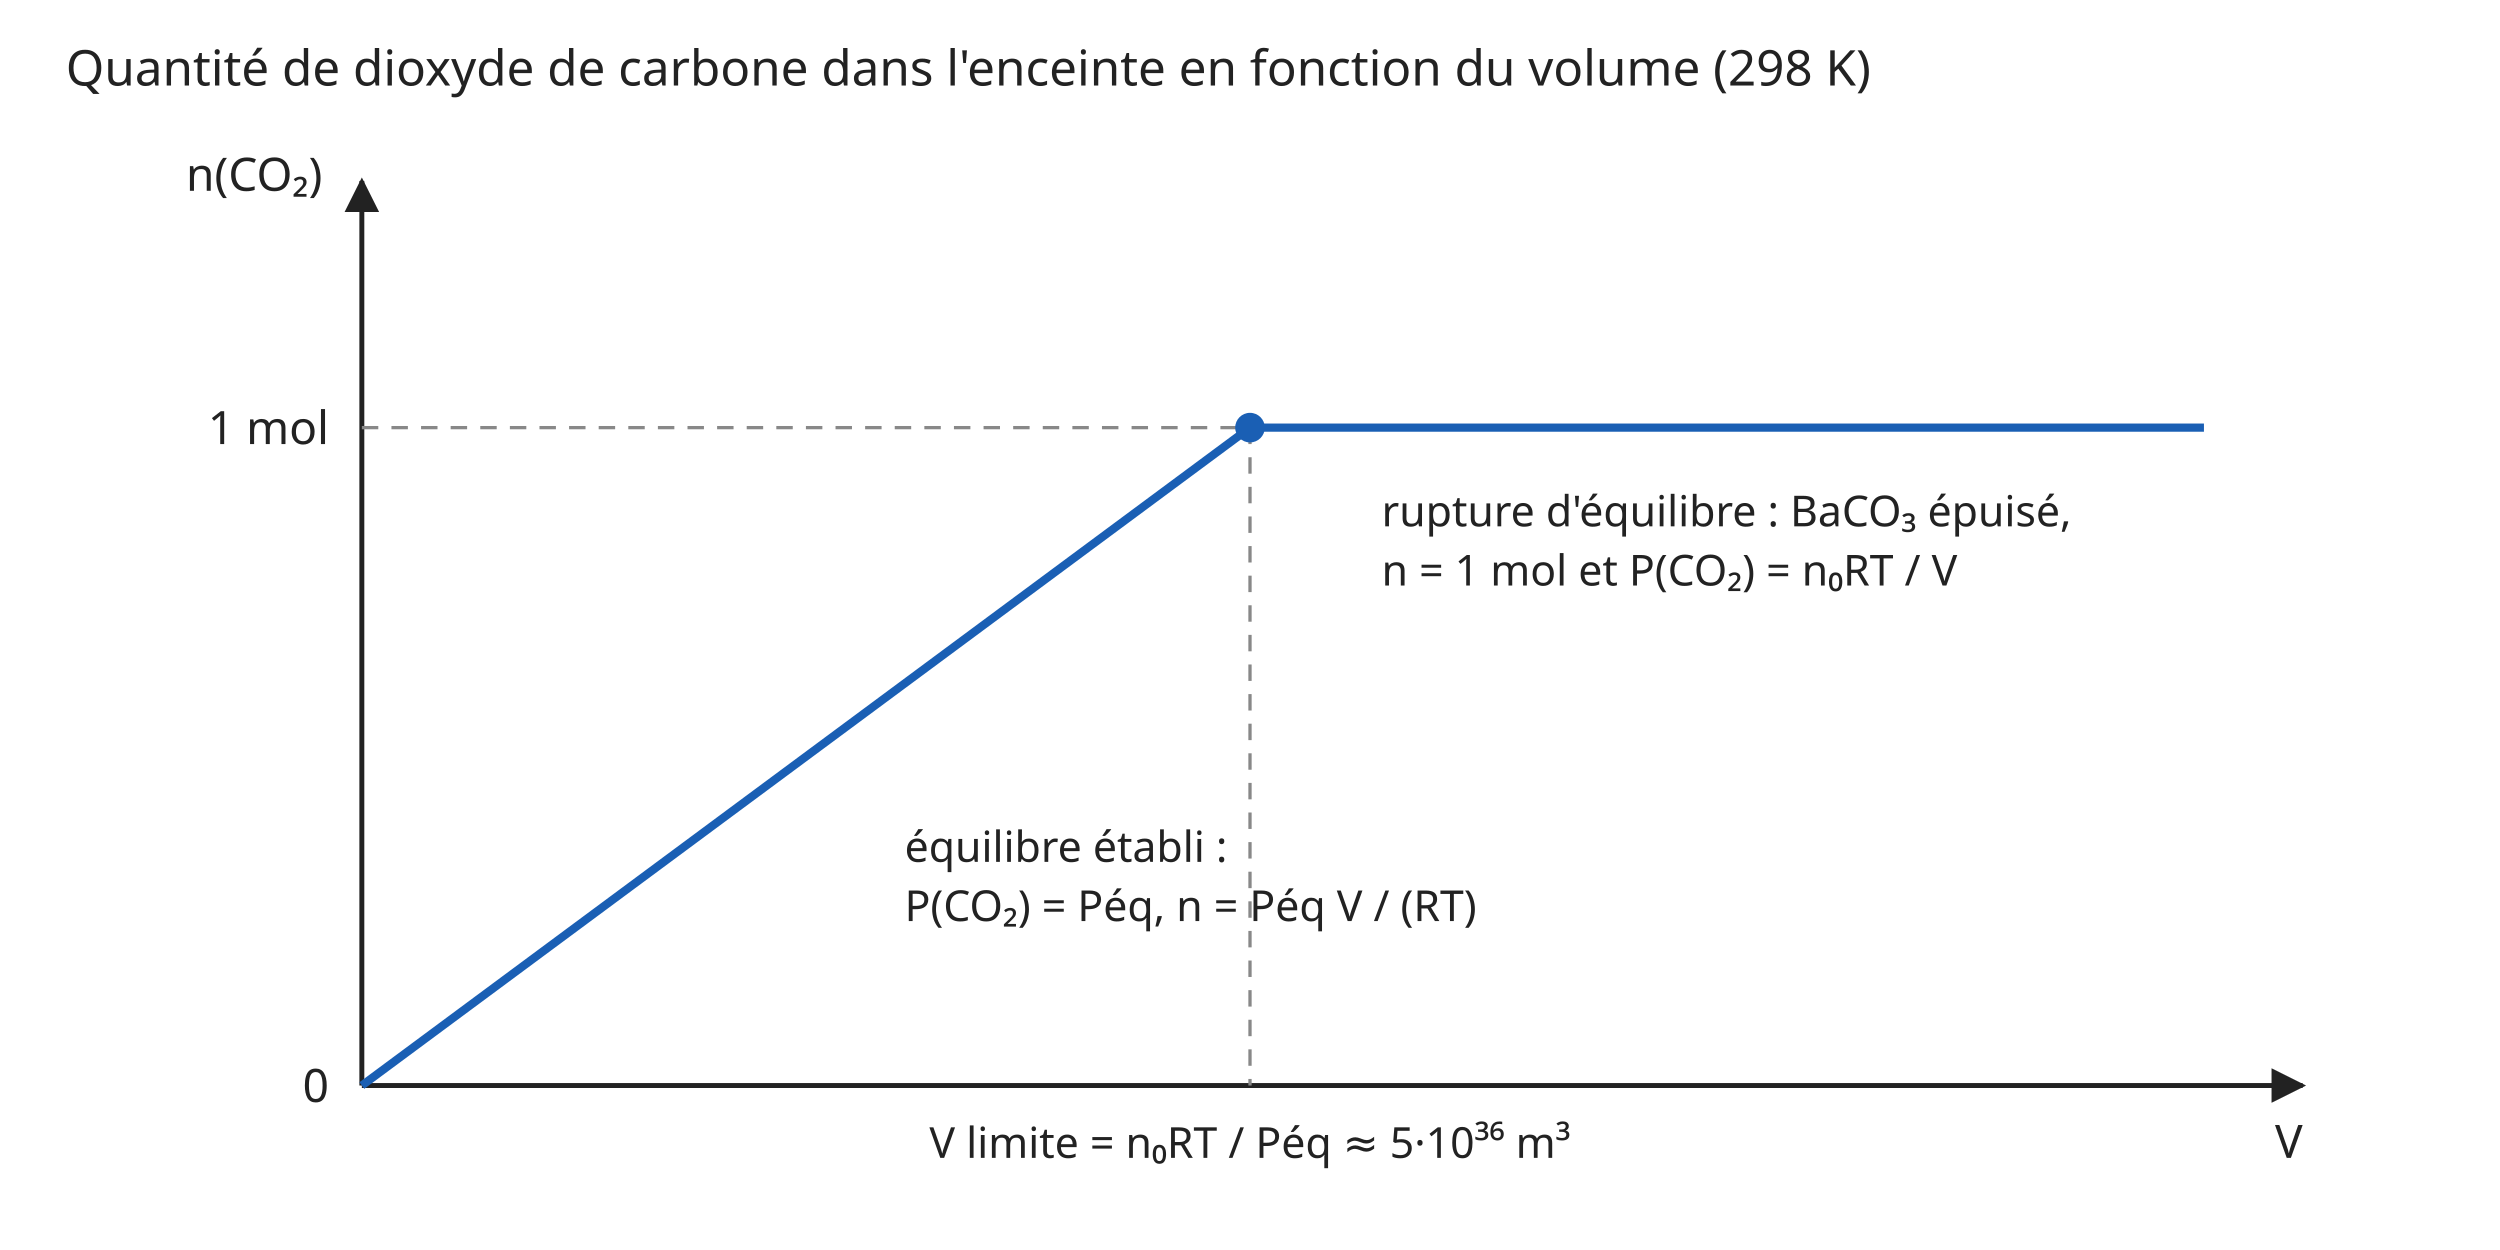
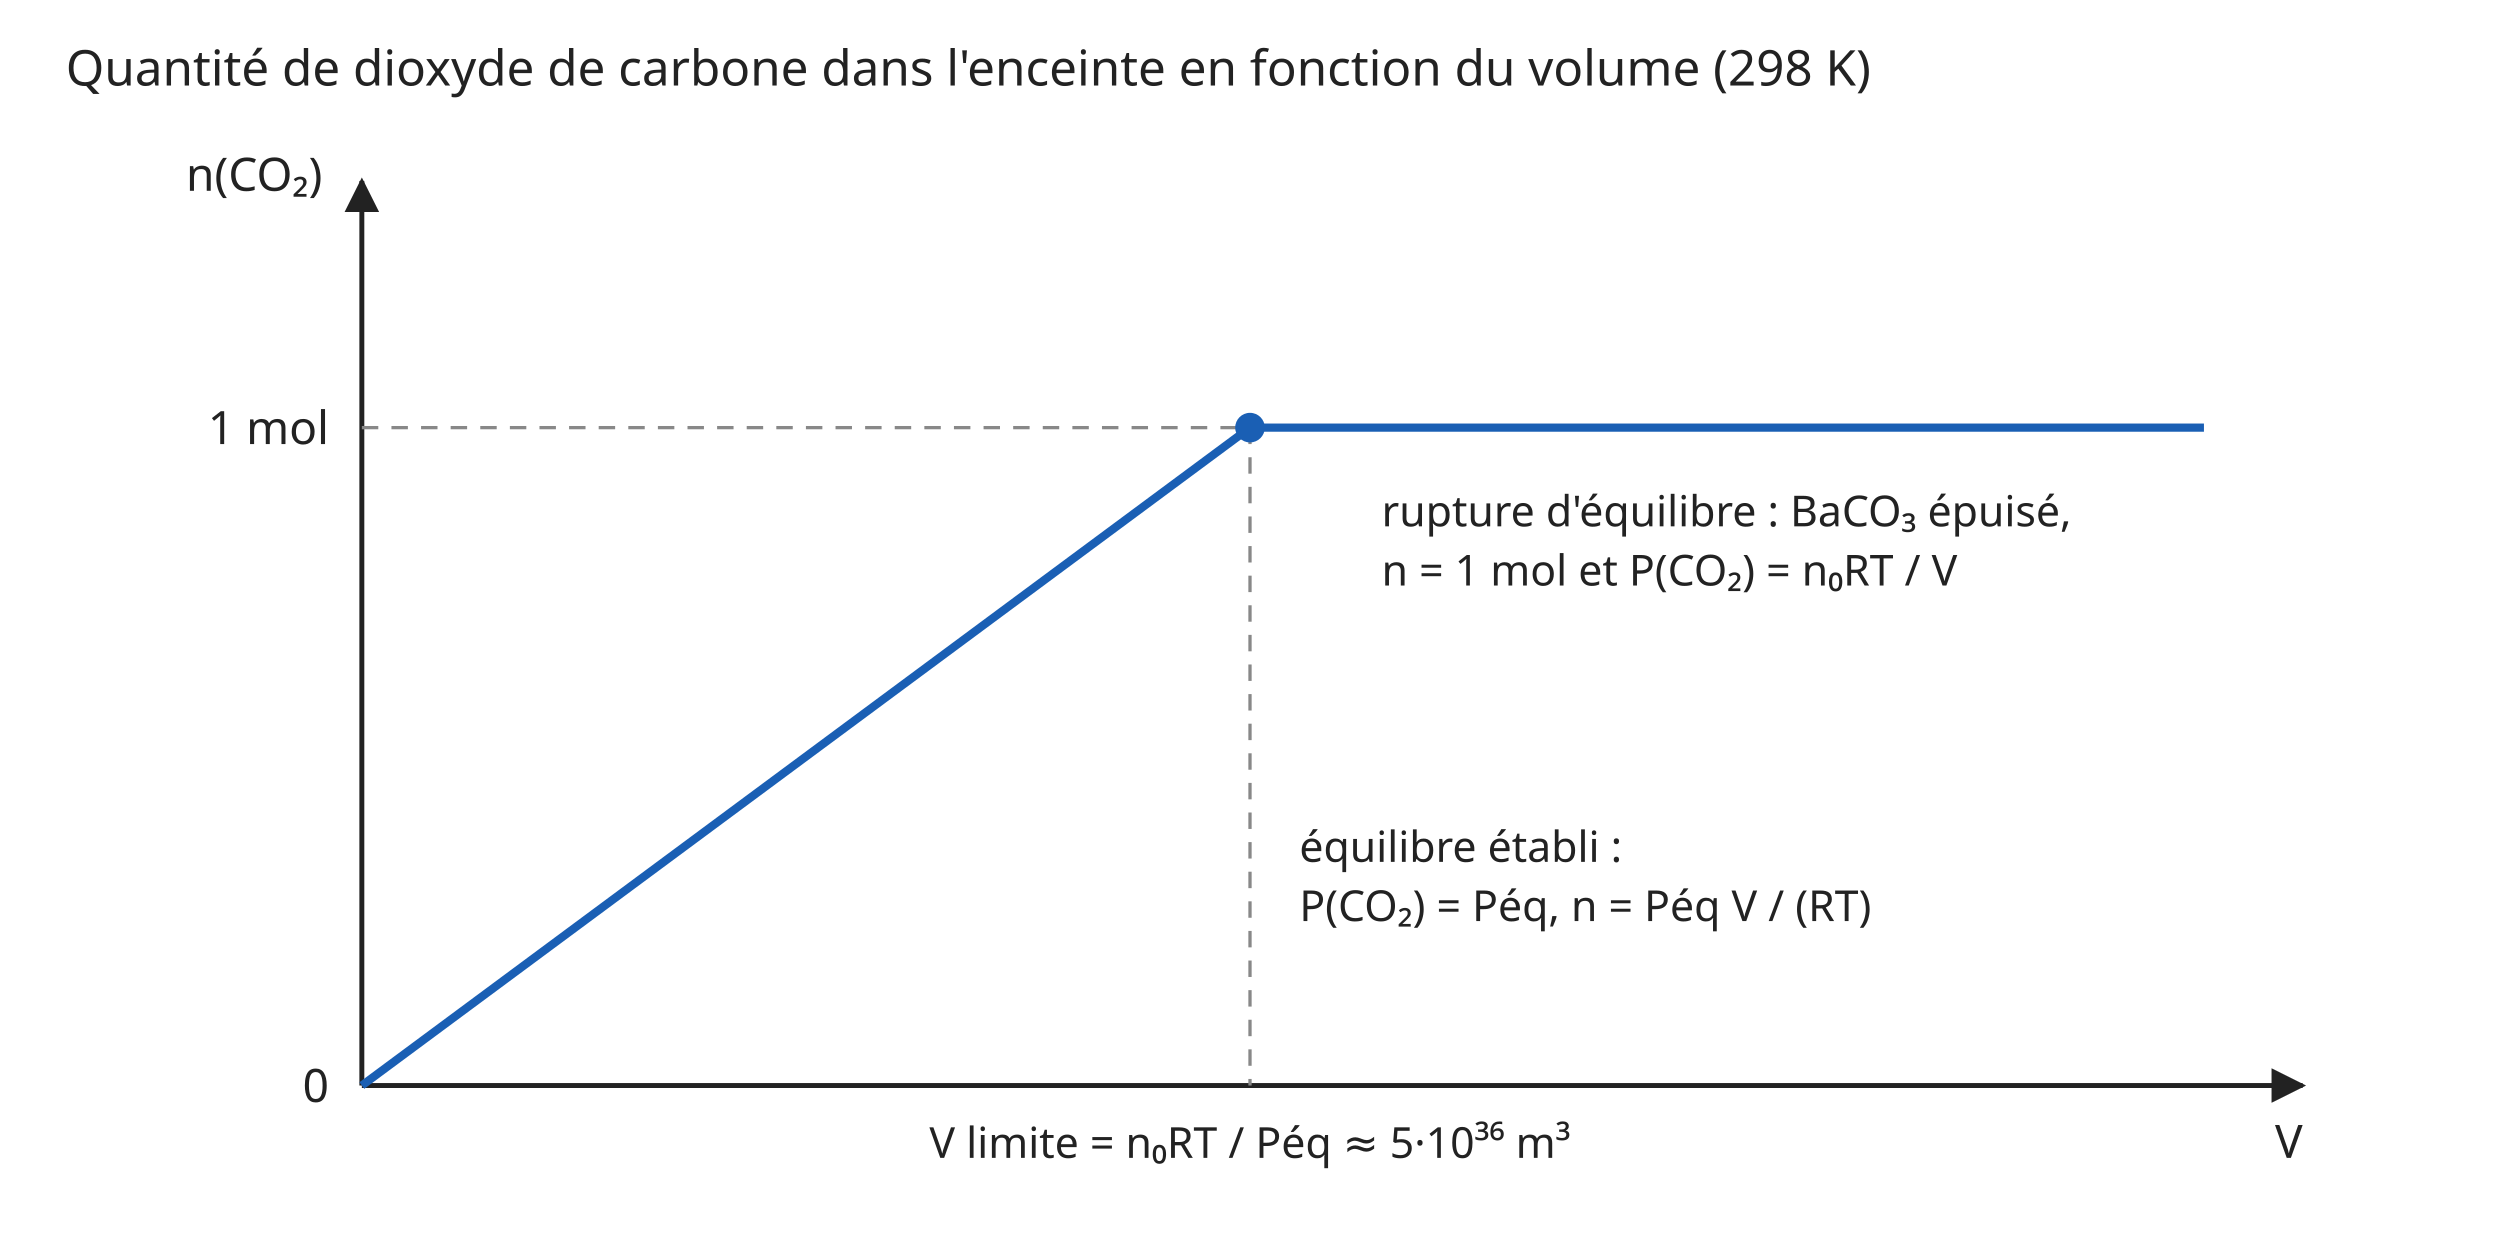
<svg xmlns="http://www.w3.org/2000/svg" viewBox="0 0 760 380" width="760" height="380" font-family="sans-serif" font-size="14">
  <rect width="100%" height="100%" fill="white" />
  <defs>
    <marker id="fn" viewBox="0 0 10 10" refX="9" refY="5" markerWidth="7" markerHeight="7" orient="auto-start-reverse">
      <path d="M0,0 L10,5 L0,10 Z" fill="#222" />
    </marker>
    <marker id="fr" viewBox="0 0 10 10" refX="9" refY="5" markerWidth="7" markerHeight="7" orient="auto-start-reverse">
      <path d="M0,0 L10,5 L0,10 Z" fill="#b3261e" />
    </marker>
    <marker id="fb" viewBox="0 0 10 10" refX="9" refY="5" markerWidth="7" markerHeight="7" orient="auto-start-reverse">
      <path d="M0,0 L10,5 L0,10 Z" fill="#1a5fb4" />
    </marker>
  </defs>
  <text x="20.0" y="26.0" text-anchor="start" font-size="15" fill="#222">Quantité de dioxyde de carbone dans l'enceinte en fonction du volume (298 K)</text>
  <line x1="110.0" y1="330.0" x2="700.0" y2="330.0" stroke="#222" stroke-width="1.5" marker-end="url(#fn)" />
  <line x1="110.0" y1="330.0" x2="110.0" y2="55.0" stroke="#222" stroke-width="1.5" marker-end="url(#fn)" />
  <text x="700.0" y="352.0" text-anchor="end" font-size="14" fill="#222">V</text>
  <text x="98.0" y="58.0" text-anchor="end" font-size="14" fill="#222">n(CO₂)</text>
  <polyline points="110,330 380,130 670,130" fill="none" stroke="#1a5fb4" stroke-width="2.5" />
  <line x1="110.0" y1="130.0" x2="380.0" y2="130.0" stroke="#888" stroke-width="1" stroke-dasharray="5 4" />
  <line x1="380.0" y1="130.0" x2="380.0" y2="330.0" stroke="#888" stroke-width="1" stroke-dasharray="5 4" />
  <text x="100.0" y="135.0" text-anchor="end" font-size="14" fill="#222">1 mol</text>
  <text x="100.0" y="335.0" text-anchor="end" font-size="14" fill="#222">0</text>
  <text x="380.0" y="352.0" text-anchor="middle" font-size="13" fill="#222">V limite = n₀RT / Péq ≈ 5·10³⁶ m³</text>
  <circle cx="380" cy="130" r="4.5" fill="#1a5fb4" />
-   <text x="275.0" y="262.0" text-anchor="start" font-size="13" fill="#222">équilibre établi :</text>
-   <text x="275.0" y="280.0" text-anchor="start" font-size="13" fill="#222">P(CO₂) = Péq,  n = Péq V / (RT)</text>
+   <text x="395.0" y="262.0" text-anchor="start" font-size="13" fill="#222">équilibre établi :</text>
+   <text x="395.0" y="280.0" text-anchor="start" font-size="13" fill="#222">P(CO₂) = Péq,  n = Péq V / (RT)</text>
  <text x="420.0" y="160.0" text-anchor="start" font-size="13" fill="#222">rupture d'équilibre : BaCO₃ épuisé,</text>
  <text x="420.0" y="178.0" text-anchor="start" font-size="13" fill="#222">n = 1 mol et P(CO₂) = n₀RT / V</text>
</svg>
